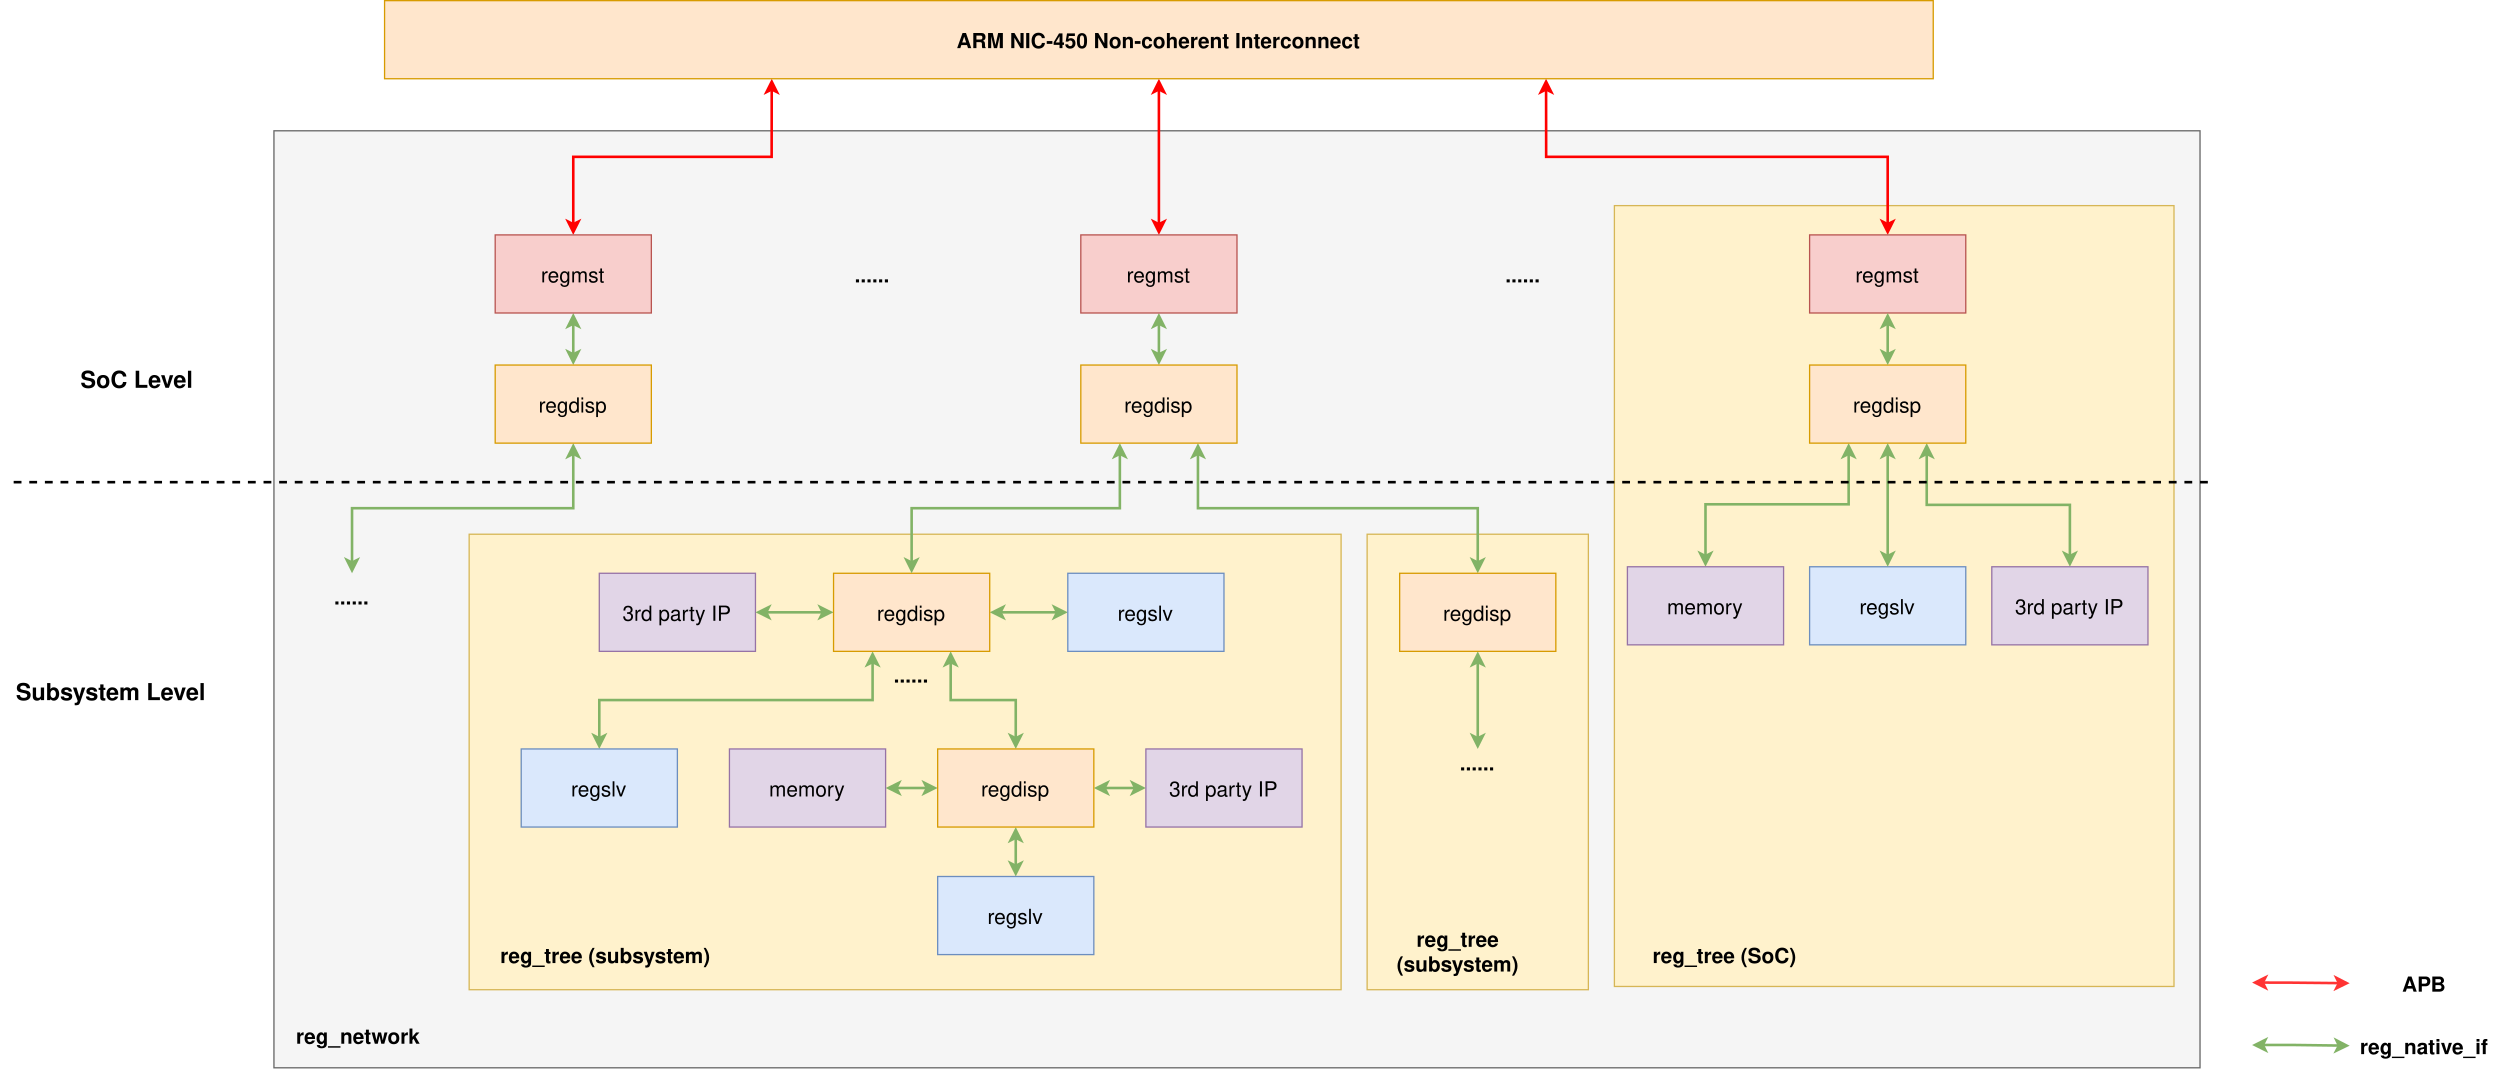
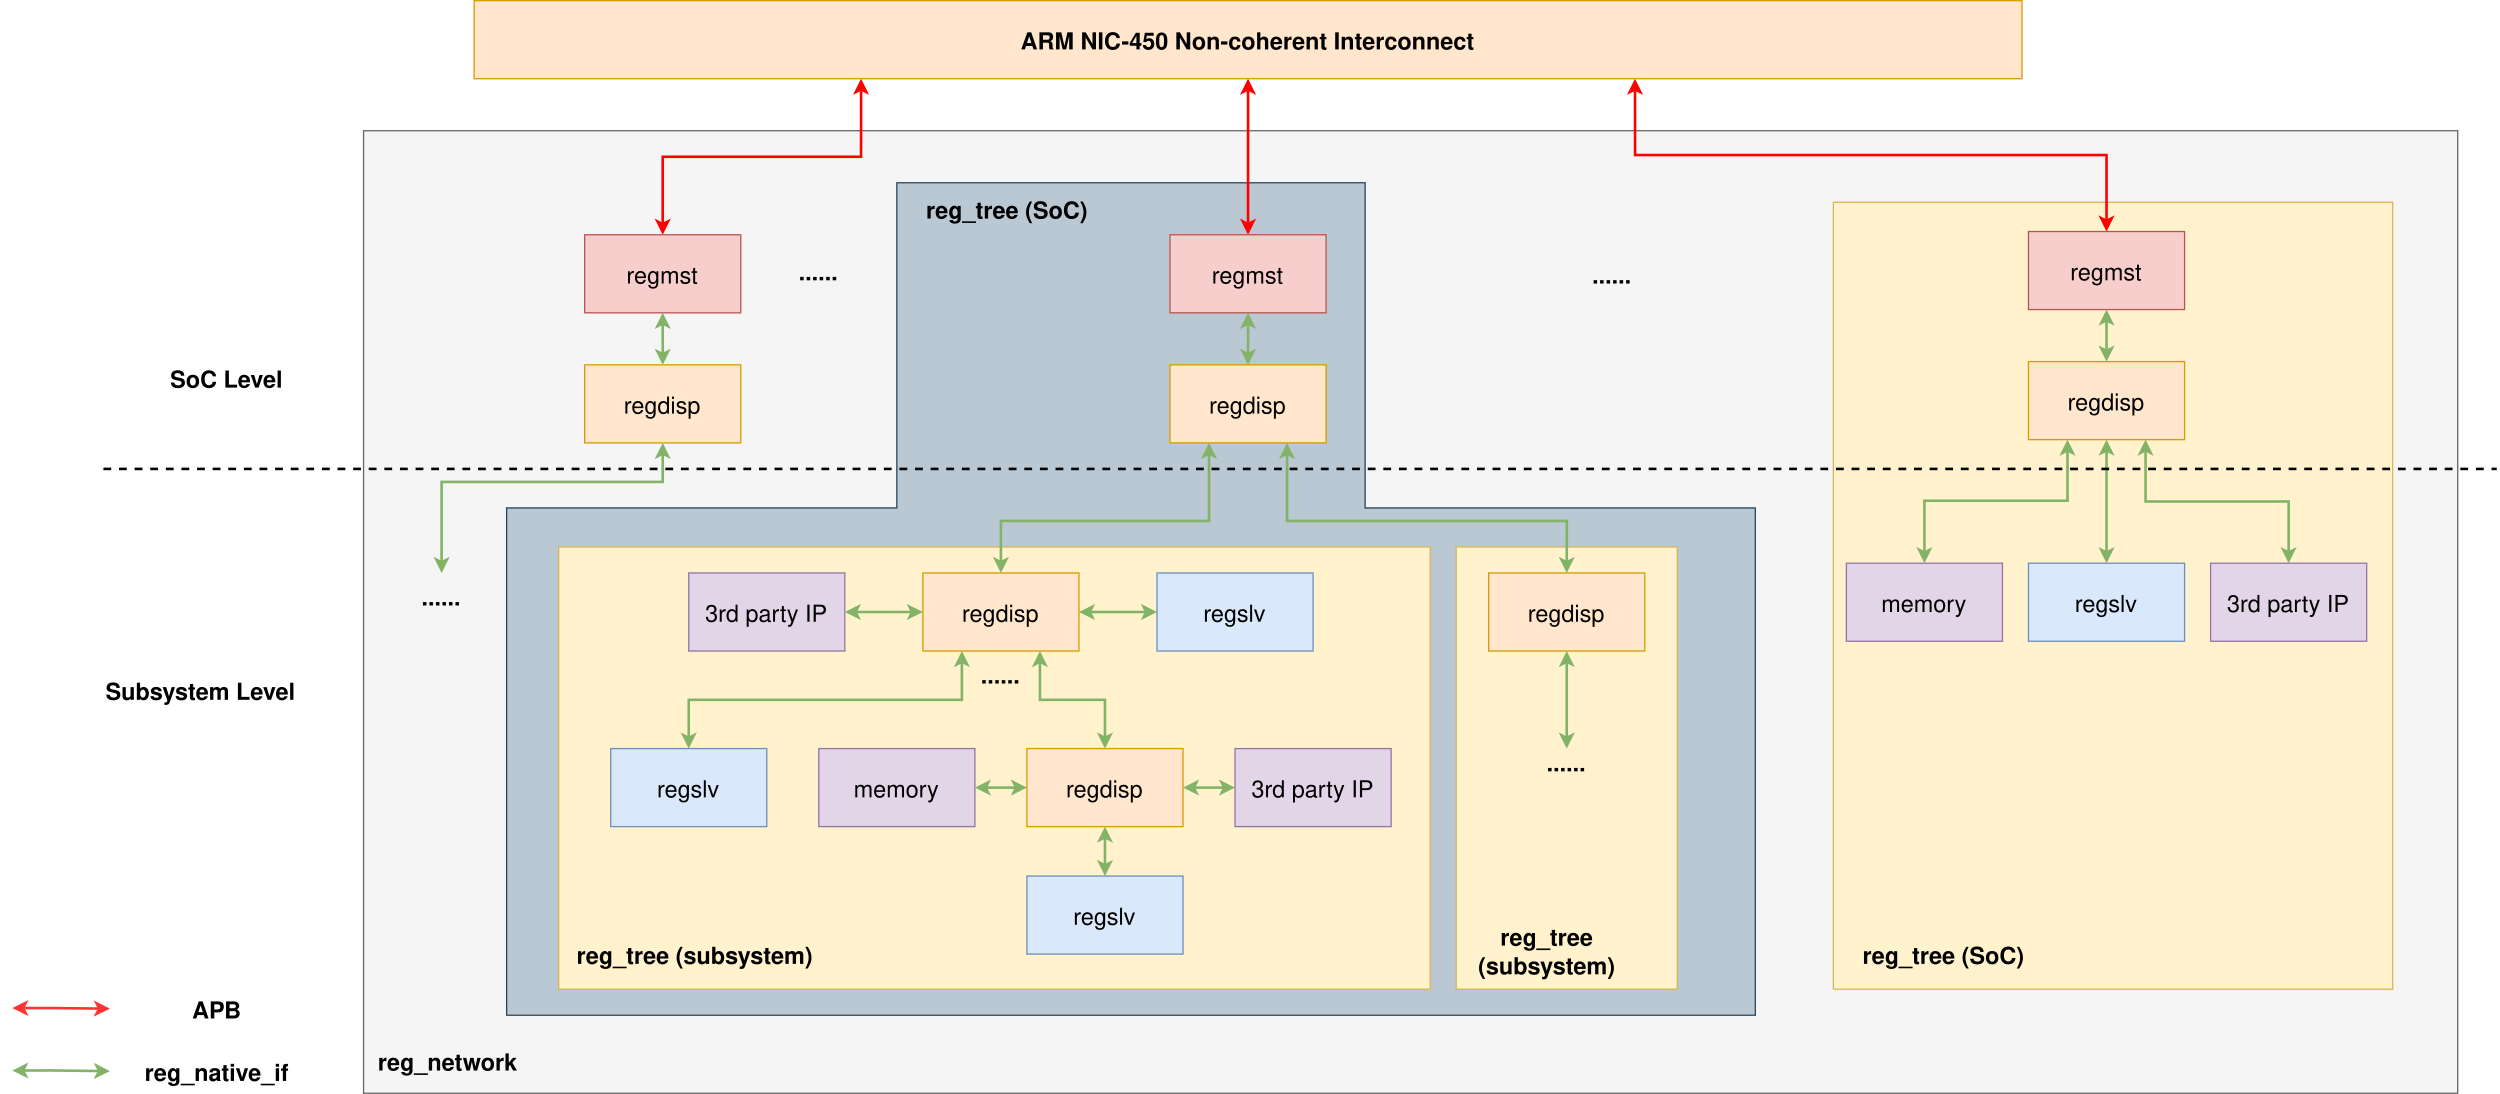
- <svg xmlns="http://www.w3.org/2000/svg" host="65bd71144e" version="1.1" width="1921px" height="821px" viewBox="-0.5 -0.5 1921 821" content="&lt;mxfile&gt;&lt;diagram id=&quot;1t-_wO7JJA0Vt9ppAdN1&quot; name=&quot;第 1 页&quot;&gt;7V1bj5s4FP41I+0+dIQxNvA4nXa6lbZVtfOw7VNFgpOgEjwC5pL99QuJHcDHSUhiYMg0rdRwMI75zv340it8u3z5lAYPiy88ZPGVbYUvV/jDlW0jTN3in5KyEpTi74YyT6NQ0CrCffQfE0RLUB+jkGWNhjnncR49NIlTniRsmjdoQZry52azGY+bv/oQzBkg3E+DGFL/jcJ8saHaGNPqxl8smi/kT1PibO4sA9lavEq2CEL+XCPhj1f4NuU833xbvtyyuIRPArN57m7H3e3IUpbkbR6QA3sK4kfxdmJg+Uq+bsofk5CVD1hX+P2MJ7lgCaLldRTHtzzm6boxnpHyj2hXo28+BT3LU/6L1e7Q9ae4A8cuXueJpTl7qZHEu3xifMnydFU0EXcdR+AqRMuW188Vn5DjCeKixiNXciQQwjHfdl7BV3wRCO6AH1HTcM5m9nSqgy2kE0oMwYYcV8HNd68JQM7BGuCoZQA43xonbrbXxI0Qjby5GtQwMYCag0aJGvEPg0Y7Aw1ZGIDEwsK+i0ue5gs+50kQf6yo75swLvJlLL6ylyj/Xn6/tom4/FGiK75/eKm1+7CSF0kx6M1TRF7+qN+rHltfrTTs89ZsCtL8pvRoBWUaB1kWTSX5LiohWA9kw03pqmwdf+/urOKzj78Zf0ynAi8hZsXPzJlsZQliieVeKUhZHOTRU9OXnsdRxyhHL485znCsId0om/umlY0MxU8bOJybf74UhK+fb985pXW2vvLk3ZQv2PqVbOtzkrNUxuEHfJPqixjd4Ytcf2JtOSS6QxrvZsJXSaxlrqILKJGvjYvOh9vDhx38YXWqtKZ7pYHS32RySyVSZCEkzAsdnSx49gTvTx7qquRAVfIGc1sw80rZfJkdqybelOnVZOKRUiWbaqILAk0EwhZtxnTY1uiJ3ZGa+ABJnIabV8rLQX7+1iYs3oOQgjlDhUC6Osx96uLAEKZUDZO9HiHFLVKLYx35SaGyyoqjvLDOUEALdXKAsMNItTJFSBauarZIMrN/W4ShYzfI7p6DtY7ExDy78VDsdjtkN6rxuoo4OlDuNrw5M17Qcc1Fg3HNSDS4Q0mP4NpWR1FDQyuF7UJHB+K2PxSzEXTARXgYRtnDkfHhcWlUR/Gh5w4Yy9iwuFxAmcVPxyEZBsybaZGkU49NZv0gSXETSRfBOn1nSMqZO5MW6LVZAemV61aA0sFsfosJpTriCU/YSdjoylatGHMyqO5gVSwXJoxtQD0lwqni2eN85Ri0wjOerohHv/FoXTyUBhEhxeY5pNnHZlTiMUUOtuNo5ytgjDVit+uTAZ0F9g5r2bwA8eGsd9+u8ggmslNrLybIV+oqni4WoRpQsAlQjjQ97TxoixkHsfrikNCdWZ+FfJNS0LWRcJQ6fTsLAbp5p4RXyLlWetpYRdBTgVmwqjV7KBtkmvGqHYOR7GhQfNn8xqmmzYFh8M2390D6CvXKgQhpwgpBCuJonpSywsqZnoJQamg0DeIbcWMZhaFGaEGJtTGXs1OMjlgKpDF1UipMa7UD6ymF1/iZp4wV1D+yx0m2ynK2/HMkaB+flViKTSUeRF83S2YCfdKiVv0aHI1va0DpytEQKJJ9OJptVNm7o5FS8NvRDO1oiDaG/pmsUf8ZzUZiBMnRVrBPl0OIHmSWP/P010ggPgFh1aTqlmN0ZFIprMWMt46opoYewhDJrlJDreyOdekDtZtI9rv0wT/bqw+1mPW1lbiQKG43pn+6yV5b+/CtjCnaSmx3b3SBiLP3gbN9PJIB/wgXdo5C8FzTgtd64hHO8Yy4Agqss9OndbZblEBPX1bze1UNgYqDBlMcCutr4w0Pgd4Qt8955g6KF6fozYDyf6rKnuxxJN86n82j6p45VWJ2FD5a9OQrPZmbF3RhjXHEym2p4WSfy3FcmP0t2ZKLTka2SNtVary9zrB60ONcwsJ3ON/fK6hQPA36njeYV8sdNo0orZti/dF5taXuscDKcQnKAz7e2/7stNrrYIHdm86tdcLnGV/Nd5rwIdULHxA+hCnpVvpg2D3m1F/dk9Zr6u91sNCn342cr0yRqUaRjVdnW3NXOxU0Wk3BlmJY+swHPFgku15/AJR9TmJ2u60cYedwiEs0gJs4pchvceYTS0Kp/ALNMMgWa4gQAAwagZ0QHVTVA+8vaWcWIWx1egQpuLauQYCIUO3JXA3Ch5nJPS+esv5mT+URawNqS+2YDFV7DGiLrewecpDGPOnOpnJMaAs09fdyPd9bwF6Rb9r2hCsj2MN06CIKHK4SmfZaXPehvx1v/a06zG8IKJGlLQuLhb+F4cCoROoNLAAGJ+F52pMXO+ODCyMYE6sRXvkpU30cXCDPdWse9jbYhsjteC5i8RhVKt29rh3bltl/a415rdGUKxAyfuCHPikBPlGVFnM5yfZFL6MSoupjryVDhKBpu/hKiK/sHKKauEG7R4aYABzuVLh4wNWjnnW1vu4Ah6WniwdcPfsEY1tztnZ3kMOq0cVDjvDAmGvX0G73g97z28tNBNXgQ7sVVFfaPWGLTnFZ/VcJm+il+i8n8Mf/AQ==&lt;/diagram&gt;&lt;/mxfile&gt;">
+ <svg xmlns="http://www.w3.org/2000/svg" host="65bd71144e" version="1.1" width="1922px" height="841px" viewBox="-0.5 -0.5 1922 841" content="&lt;mxfile&gt;&lt;diagram id=&quot;1t-_wO7JJA0Vt9ppAdN1&quot; name=&quot;第 1 页&quot;&gt;7V1bb6M4FP41lXYfWmGMDTy2nensSDur0fZhd55GBJwEDcER0Ev2169JbBJsJ5DEQEmbShUcDIHv3I8PzhW8X7x+yYLl/BuNSHJlW9HrFfx0ZdsOwOx/SVhtCMCyOGWWxRGnbQmP8X9EDOTUpzgieW1gQWlSxMs6MaRpSsKiRguyjL7Uh01pUv/WZTAjCuExDBKV+k8cFfMN1YYQbw/8QeLZXHw1Rs7myCIQo/mj5PMgoi87JPj5Ct5nlBabrcXrPUlK9AQwm/Me9hyt7iwjadHmBHFjz0HyxJ+O31ixEo+b0ac0IuUJ1hW8m9K04CwBXrkfJ8k9TWi2HgynqPzj43bomw+j50VGf5GdI3j9YUfUe+eP80yygrzukPizfCF0QYpsxYYI2XI4rly0bLH/suUTwEKO5js8csXIgAvHrLr4Fj62wRHcAz/wm+FkLF+WmwVh/+9e5nFBHpdBWJJemL4w2rxYJCW8bHOtNBCXwK/VBfrlZkaLoIhpygjXwLNULkyC0Iu0aNvQcVCk4aMB9BGS0PdU9H2sAR+bAR+bluXp1A5DHYoRnmBkSGYBciXYfKTA5kAdbBY6HzbfGidqlXBx1BDWqLqrQQ2aEDYHjBI15DeDhjsDDVhQAYlEzLXyXZoVczqjaZB83lLv6jBy21hukte4+LfcvrER3/3BzWa5/el1Z9ynldhJ2U1vzkJi98fuse1p673VHvblRZAVt2UwwShhEuR5HAryQ5wI+73hpogSbB1/Hx4s9jnE35w+ZSHHi4sZ+5oZEaMsTiyxPCgFGUmY33iuhzHncdQxytHLY44zHGtQN8rmvmtlQ0Px01Yczu3f3xjhr6/3104ZeFl/0fQ6pHOyfiTb+poWJBMpUINvkn0RwXt8ketPrIpD/HKgo2hSYC3SRF0sD3xtXHQ+3B5sdvDN6rTVmu6VRpX+OpNbKpEkCxEiXuToZMGzJ3Cdt7Xm/a5qOapqeYO5MTUJzshskR+rNl5I9Goz8VCponW10Rk6E4GxhesxHrQ1emN3pDZq/guzaPNIRXmTX7+3CZMPICRhTgATUFeHuY9dGBgKm7EcNmsS284ghS1SjWMd+0mh81leWWc4VIt1csCwx2i1MkVA1BB3bJFgZv+2CKqO3iC733rw1k5MzLMbDsVut0N2gx1ebyOQDpS7DW/28/dkrrlgMK4ZiQ73KOkRXKt0FNQ0dKuwXSdYPXLbH4rZQHXALDyM4nx5ZHx4XFrVUXzouQPGMrZabGZQ5snzcUhGAfGmWiRx6JHJtB8kMawj6QK1bt8Zktg1b4F6tAIn5YzCS+9aBYwH8wEtppt2OZDSlJyEla6s1S6VNwWyO1jVy20xoaoB+ZQIaBvvHudLx6g1nvH0hp/6ncbr4qMwoABINtKRpiw3d8VPk+Siuo92vkWNyUbspn00oHOBXrPWzRiIy7OevWrQCSbiotZBTGyrjolvaUIXXX8BNIHJkZaoncNtMWHB+2aaZO7M8q7KNiEEXdsIRyrztzMQymWupWgMODfSlTZGUbkSwyxY7QxblgNyzf3KF1buZM8AtrH5jlMtm6NGzbff7xTpY9pVKCKkiTo4KUjiWdlBFJJyoogRSgWNwyC55QcWcRRphFapyNamgvaKUXvT52q0WkiFaa121PILcxo/i4wQRv0tf5rkq7wgi99HgvbxSYxkUz3kqejrJtlMoI9alLbfgp9xNJh05WeQKpF9+Jl6jNmnnxFC8OFnhvYzSBtB/0zXqP+MpyOxgehoI9inx0FIDzIpXmj2ayQQH9+YjWSTqoO8I5OK1UrNeKuOcmLoAagi2VViqJXdsTZKuHYdSQjcmx6TbN8/268P1Qz71ktegBfHa9NH3aSzrb16JXWS/iJ7r58Xp2Cn4ZSzPT8QEe8Im0VHKYyuaWFsPZmpzhuNuEqq2HCnXxtutyiUnt6s89Grg1TVAYOpDlbLcOMNIxXNQa7dp+bgDsocp2jOgBpwqtKe7HUE3zqf9XPld/OQ27JI0uJannItc3OIrlqQHLGKW3Ko2Werj6vmiguyoPwiI2sAd6UG8F5nYz3V71xCU73aG9ArqKp4GvQ/Hzl49TZPLXbrptR/dA5uye9zONIqGdIJPjw4/uz02+ugme8jB28QRs945+BpwghkL90gjABi1K00qqH5mEsE8vtwTp/vw3kddA31+1LpG1dsrFFs45Xe1tzWTjSNVnOgJRmaPvMHTy2t3aw/CpR9TpF2+8o7gE5zSIw0gNsGAPdbLAVG0kgYA45mFOTzNURAAUxjFNpC1qi6DXgI2pmFDFueeLEknNtWMWxLrmLIVzJXw/DVzOaRsrOsP8lzuRDfgNqzt8HAiPbY0ptNDtCYK906WibWNvJV0/8omgffA/ZShoSRBnvdwlJGsFfTp4sokHhS5Npzid5XPfB4K3gAyRa4XzCBpS0t805jZjwgKLF6Bx3Hysp9nq4XzOmMD64a1ZjodPiYrK3WoasvTjfYC5rV/VxEuxqWquW9LutTleo/tMa81mhKGAAYX5BEn5g4+1ZRbchLjq1yYnnVAXC4yImsg+MNNLxdVKlGNg691jgBUO3sxZdqfElAsSaI0b4iZGDJ5so6vCfAnRbrlnQHuFobu3jAXXkdQdgn4GoR6+IBB9CVEdelqN1hrm0Nrt6FfaT3l5uTytUB7WuwukqzifeTgK1NVN4F8nKNS/ebEVrgTygcst3tL6tsgsbtD9TAz/8D&lt;/diagram&gt;&lt;/mxfile&gt;">
  <defs />
  <g>
-     <rect x="210" y="100" width="1480" height="720" fill="#f5f5f5" stroke="#666666" pointer-events="all" />
-     <rect x="1240" y="157.5" width="430" height="600" fill="#fff2cc" stroke="#d6b656" pointer-events="all" />
-     <rect x="1050" y="410" width="170" height="350" fill="#fff2cc" stroke="#d6b656" pointer-events="all" />
-     <rect x="360" y="410" width="670" height="350" fill="#fff2cc" stroke="#d6b656" pointer-events="all" />
-     <path d="M 592.49 68.24 L 592.43 120 L 440 120 L 440 171.76" fill="none" stroke="#ff0000" stroke-width="2" stroke-miterlimit="10" pointer-events="stroke" />
-     <path d="M 592.5 62.24 L 596.49 70.24 L 592.49 68.24 L 588.49 70.23 Z" fill="#ff0000" stroke="#ff0000" stroke-width="2" stroke-miterlimit="10" pointer-events="all" />
-     <path d="M 440 177.76 L 436 169.76 L 440 171.76 L 444 169.76 Z" fill="#ff0000" stroke="#ff0000" stroke-width="2" stroke-miterlimit="10" pointer-events="all" />
-     <path d="M 890 68.24 L 890 171.76" fill="none" stroke="#ff0000" stroke-width="2" stroke-miterlimit="10" pointer-events="stroke" />
-     <path d="M 890 62.24 L 894 70.24 L 890 68.24 L 886 70.24 Z" fill="#ff0000" stroke="#ff0000" stroke-width="2" stroke-miterlimit="10" pointer-events="all" />
-     <path d="M 890 177.76 L 886 169.76 L 890 171.76 L 894 169.76 Z" fill="#ff0000" stroke="#ff0000" stroke-width="2" stroke-miterlimit="10" pointer-events="all" />
-     <path d="M 1187.51 68.24 L 1187.57 120 L 1450 120 L 1450 171.76" fill="none" stroke="#ff0000" stroke-width="2" stroke-miterlimit="10" pointer-events="stroke" />
-     <path d="M 1187.5 62.24 L 1191.51 70.23 L 1187.51 68.24 L 1183.51 70.24 Z" fill="#ff0000" stroke="#ff0000" stroke-width="2" stroke-miterlimit="10" pointer-events="all" />
-     <path d="M 1450 177.76 L 1446 169.76 L 1450 171.76 L 1454 169.76 Z" fill="#ff0000" stroke="#ff0000" stroke-width="2" stroke-miterlimit="10" pointer-events="all" />
-     <rect x="295" y="0" width="1190" height="60" fill="#ffe6cc" stroke="#d79b00" pointer-events="all" />
-     <g fill="rgb(0, 0, 0)" font-family="Helvetica" font-weight="bold" text-anchor="middle" font-size="16px">
-       <text x="889.5" y="36.5">
+     <rect x="279" y="100" width="1610" height="740" fill="#f5f5f5" stroke="#666666" pointer-events="all" />
+     <path d="M 389 140 L 1349 140 L 1349 530 L 1049 530 L 1049 780 L 689 780 L 689 530 L 389 530 Z" fill="#bac8d3" stroke="#23445d" stroke-miterlimit="10" transform="rotate(-180,869,460)" pointer-events="all" />
+     <rect x="1409" y="155" width="430" height="605" fill="#fff2cc" stroke="#d6b656" pointer-events="all" />
+     <rect x="1119" y="420" width="170" height="340" fill="#fff2cc" stroke="#d6b656" pointer-events="all" />
+     <rect x="429" y="420" width="670" height="340" fill="#fff2cc" stroke="#d6b656" pointer-events="all" />
+     <path d="M 661.5 68.24 L 661.47 120 L 509 120 L 509 171.76" fill="none" stroke="#ff0000" stroke-width="2" stroke-miterlimit="10" pointer-events="stroke" />
+     <path d="M 661.5 62.24 L 665.49 70.24 L 661.5 68.24 L 657.49 70.23 Z" fill="#ff0000" stroke="#ff0000" stroke-width="2" stroke-miterlimit="10" pointer-events="all" />
+     <path d="M 509 177.76 L 505 169.76 L 509 171.76 L 513 169.76 Z" fill="#ff0000" stroke="#ff0000" stroke-width="2" stroke-miterlimit="10" pointer-events="all" />
+     <path d="M 959 68.24 L 959 171.76" fill="none" stroke="#ff0000" stroke-width="2" stroke-miterlimit="10" pointer-events="stroke" />
+     <path d="M 959 62.24 L 963 70.24 L 959 68.24 L 955 70.24 Z" fill="#ff0000" stroke="#ff0000" stroke-width="2" stroke-miterlimit="10" pointer-events="all" />
+     <path d="M 959 177.76 L 955 169.76 L 959 171.76 L 963 169.76 Z" fill="#ff0000" stroke="#ff0000" stroke-width="2" stroke-miterlimit="10" pointer-events="all" />
+     <path d="M 1256.5 68.24 L 1256.53 118.71 L 1619 118.71 L 1619 169.26" fill="none" stroke="#ff0000" stroke-width="2" stroke-miterlimit="10" pointer-events="stroke" />
+     <path d="M 1256.5 62.24 L 1260.51 70.23 L 1256.5 68.24 L 1252.51 70.24 Z" fill="#ff0000" stroke="#ff0000" stroke-width="2" stroke-miterlimit="10" pointer-events="all" />
+     <path d="M 1619 175.26 L 1615 167.26 L 1619 169.26 L 1623 167.26 Z" fill="#ff0000" stroke="#ff0000" stroke-width="2" stroke-miterlimit="10" pointer-events="all" />
+     <rect x="364" y="0" width="1190" height="60" fill="#ffe6cc" stroke="#d79b00" pointer-events="all" />
+     <g fill="rgb(0, 0, 0)" font-family="Helvetica" font-weight="bold" text-anchor="middle" font-size="18px">
+       <text x="958.5" y="37.5">
                ARM NIC-450 Non-coherent Interconnect
            </text>
    </g>
-     <path d="M 890 248.24 L 890 271.76" fill="none" stroke="#82b366" stroke-width="2" stroke-miterlimit="10" pointer-events="stroke" />
-     <path d="M 890 242.24 L 894 250.24 L 890 248.24 L 886 250.24 Z" fill="#82b366" stroke="#82b366" stroke-width="2" stroke-miterlimit="10" pointer-events="all" />
-     <path d="M 890 277.76 L 886 269.76 L 890 271.76 L 894 269.76 Z" fill="#82b366" stroke="#82b366" stroke-width="2" stroke-miterlimit="10" pointer-events="all" />
-     <rect x="830" y="180" width="120" height="60" fill="#f8cecc" stroke="#b85450" pointer-events="all" />
-     <g fill="rgb(0, 0, 0)" font-family="Helvetica" text-anchor="middle" font-size="16px">
-       <text x="889.5" y="216.5">
+     <path d="M 959 248.24 L 959 271.76" fill="none" stroke="#82b366" stroke-width="2" stroke-miterlimit="10" pointer-events="stroke" />
+     <path d="M 959 242.24 L 963 250.24 L 959 248.24 L 955 250.24 Z" fill="#82b366" stroke="#82b366" stroke-width="2" stroke-miterlimit="10" pointer-events="all" />
+     <path d="M 959 277.76 L 955 269.76 L 959 271.76 L 963 269.76 Z" fill="#82b366" stroke="#82b366" stroke-width="2" stroke-miterlimit="10" pointer-events="all" />
+     <rect x="899" y="180" width="120" height="60" fill="#f8cecc" stroke="#b85450" pointer-events="all" />
+     <g fill="rgb(0, 0, 0)" font-family="Helvetica" text-anchor="middle" font-size="18px">
+       <text x="958.5" y="217.5">
                regmst
            </text>
    </g>
-     <rect x="460" y="440" width="120" height="60" fill="#e1d5e7" stroke="#9673a6" pointer-events="all" />
-     <g fill="rgb(0, 0, 0)" font-family="Helvetica" text-anchor="middle" font-size="16px">
-       <text x="519.5" y="476.5">
+     <rect x="529" y="440" width="120" height="60" fill="#e1d5e7" stroke="#9673a6" pointer-events="all" />
+     <g fill="rgb(0, 0, 0)" font-family="Helvetica" text-anchor="middle" font-size="18px">
+       <text x="588.5" y="477.5">
                3rd party IP
            </text>
    </g>
-     <path d="M 670 508.24 L 670 537.43 L 460 537.43 L 460 566.76" fill="none" stroke="#82b366" stroke-width="2" stroke-miterlimit="10" pointer-events="stroke" />
-     <path d="M 670 502.24 L 674 510.24 L 670 508.24 L 666 510.24 Z" fill="#82b366" stroke="#82b366" stroke-width="2" stroke-miterlimit="10" pointer-events="all" />
-     <path d="M 460 572.76 L 456 564.76 L 460 566.76 L 464 564.76 Z" fill="#82b366" stroke="#82b366" stroke-width="2" stroke-miterlimit="10" pointer-events="all" />
-     <path d="M 730 508.24 L 730 537.43 L 780 537.43 L 780 566.76" fill="none" stroke="#82b366" stroke-width="2" stroke-miterlimit="10" pointer-events="stroke" />
-     <path d="M 730 502.24 L 734 510.24 L 730 508.24 L 726 510.24 Z" fill="#82b366" stroke="#82b366" stroke-width="2" stroke-miterlimit="10" pointer-events="all" />
-     <path d="M 780 572.76 L 776 564.76 L 780 566.76 L 784 564.76 Z" fill="#82b366" stroke="#82b366" stroke-width="2" stroke-miterlimit="10" pointer-events="all" />
-     <path d="M 768.24 470 L 811.76 470" fill="none" stroke="#82b366" stroke-width="2" stroke-miterlimit="10" pointer-events="stroke" />
-     <path d="M 762.24 470 L 770.24 466 L 768.24 470 L 770.24 474 Z" fill="#82b366" stroke="#82b366" stroke-width="2" stroke-miterlimit="10" pointer-events="all" />
-     <path d="M 817.76 470 L 809.76 474 L 811.76 470 L 809.76 466 Z" fill="#82b366" stroke="#82b366" stroke-width="2" stroke-miterlimit="10" pointer-events="all" />
-     <path d="M 631.76 470 L 588.24 470" fill="none" stroke="#82b366" stroke-width="2" stroke-miterlimit="10" pointer-events="stroke" />
-     <path d="M 637.76 470 L 629.76 474 L 631.76 470 L 629.76 466 Z" fill="#82b366" stroke="#82b366" stroke-width="2" stroke-miterlimit="10" pointer-events="all" />
-     <path d="M 582.24 470 L 590.24 466 L 588.24 470 L 590.24 474 Z" fill="#82b366" stroke="#82b366" stroke-width="2" stroke-miterlimit="10" pointer-events="all" />
-     <rect x="640" y="440" width="120" height="60" fill="#ffe6cc" stroke="#d79b00" pointer-events="all" />
-     <g fill="rgb(0, 0, 0)" font-family="Helvetica" text-anchor="middle" font-size="16px">
-       <text x="699.5" y="476.5">
-                 regdisp
-             </text>
-     </g>
-     <rect x="400" y="575" width="120" height="60" fill="#dae8fc" stroke="#6c8ebf" pointer-events="all" />
-     <g fill="rgb(0, 0, 0)" font-family="Helvetica" text-anchor="middle" font-size="16px">
-       <text x="459.5" y="611.5">
-                 regslv
-             </text>
-     </g>
-     <path d="M 780 643.24 L 780 664.76" fill="none" stroke="#82b366" stroke-width="2" stroke-miterlimit="10" pointer-events="stroke" />
-     <path d="M 780 637.24 L 784 645.24 L 780 643.24 L 776 645.24 Z" fill="#82b366" stroke="#82b366" stroke-width="2" stroke-miterlimit="10" pointer-events="all" />
-     <path d="M 780 670.76 L 776 662.76 L 780 664.76 L 784 662.76 Z" fill="#82b366" stroke="#82b366" stroke-width="2" stroke-miterlimit="10" pointer-events="all" />
-     <path d="M 711.76 605 L 688.24 605" fill="none" stroke="#82b366" stroke-width="2" stroke-miterlimit="10" pointer-events="stroke" />
-     <path d="M 717.76 605 L 709.76 609 L 711.76 605 L 709.76 601 Z" fill="#82b366" stroke="#82b366" stroke-width="2" stroke-miterlimit="10" pointer-events="all" />
-     <path d="M 682.24 605 L 690.24 601 L 688.24 605 L 690.24 609 Z" fill="#82b366" stroke="#82b366" stroke-width="2" stroke-miterlimit="10" pointer-events="all" />
-     <path d="M 848.24 605 L 871.76 605" fill="none" stroke="#82b366" stroke-width="2" stroke-miterlimit="10" pointer-events="stroke" />
-     <path d="M 842.24 605 L 850.24 601 L 848.24 605 L 850.24 609 Z" fill="#82b366" stroke="#82b366" stroke-width="2" stroke-miterlimit="10" pointer-events="all" />
-     <path d="M 877.76 605 L 869.76 609 L 871.76 605 L 869.76 601 Z" fill="#82b366" stroke="#82b366" stroke-width="2" stroke-miterlimit="10" pointer-events="all" />
-     <rect x="720" y="575" width="120" height="60" fill="#ffe6cc" stroke="#d79b00" pointer-events="all" />
-     <g fill="rgb(0, 0, 0)" font-family="Helvetica" text-anchor="middle" font-size="16px">
-       <text x="779.5" y="611.5">
-                 regdisp
-             </text>
-     </g>
-     <path d="M 1738.24 754.52 L 1760 754.57 L 1796.76 754.92" fill="none" stroke="#ff3333" stroke-width="2" stroke-miterlimit="10" pointer-events="none" />
-     <path d="M 1732.24 754.51 L 1740.25 750.52 L 1738.24 754.52 L 1740.23 758.52 Z" fill="#ff3333" stroke="#ff3333" stroke-width="2" stroke-miterlimit="10" pointer-events="none" />
-     <path d="M 1802.76 754.98 L 1794.73 758.9 L 1796.76 754.92 L 1794.8 750.9 Z" fill="#ff3333" stroke="#ff3333" stroke-width="2" stroke-miterlimit="10" pointer-events="none" />
-     <g fill="rgb(0, 0, 0)" font-family="Helvetica" font-weight="bold" pointer-events="none" text-anchor="middle" font-size="16px">
-       <text x="1862" y="761.5">
+     <path d="M 739 508.24 L 739 537.53 L 529 537.53 L 529 566.76" fill="none" stroke="#82b366" stroke-width="2" stroke-miterlimit="10" pointer-events="stroke" />
+     <path d="M 739 502.24 L 743 510.24 L 739 508.24 L 735 510.24 Z" fill="#82b366" stroke="#82b366" stroke-width="2" stroke-miterlimit="10" pointer-events="all" />
+     <path d="M 529 572.76 L 525 564.76 L 529 566.76 L 533 564.76 Z" fill="#82b366" stroke="#82b366" stroke-width="2" stroke-miterlimit="10" pointer-events="all" />
+     <path d="M 799 508.24 L 799 537.53 L 849 537.53 L 849 566.76" fill="none" stroke="#82b366" stroke-width="2" stroke-miterlimit="10" pointer-events="stroke" />
+     <path d="M 799 502.24 L 803 510.24 L 799 508.24 L 795 510.24 Z" fill="#82b366" stroke="#82b366" stroke-width="2" stroke-miterlimit="10" pointer-events="all" />
+     <path d="M 849 572.76 L 845 564.76 L 849 566.76 L 853 564.76 Z" fill="#82b366" stroke="#82b366" stroke-width="2" stroke-miterlimit="10" pointer-events="all" />
+     <path d="M 837.24 470 L 880.76 470" fill="none" stroke="#82b366" stroke-width="2" stroke-miterlimit="10" pointer-events="stroke" />
+     <path d="M 831.24 470 L 839.24 466 L 837.24 470 L 839.24 474 Z" fill="#82b366" stroke="#82b366" stroke-width="2" stroke-miterlimit="10" pointer-events="all" />
+     <path d="M 886.76 470 L 878.76 474 L 880.76 470 L 878.76 466 Z" fill="#82b366" stroke="#82b366" stroke-width="2" stroke-miterlimit="10" pointer-events="all" />
+     <path d="M 700.76 470 L 657.24 470" fill="none" stroke="#82b366" stroke-width="2" stroke-miterlimit="10" pointer-events="stroke" />
+     <path d="M 706.76 470 L 698.76 474 L 700.76 470 L 698.76 466 Z" fill="#82b366" stroke="#82b366" stroke-width="2" stroke-miterlimit="10" pointer-events="all" />
+     <path d="M 651.24 470 L 659.24 466 L 657.24 470 L 659.24 474 Z" fill="#82b366" stroke="#82b366" stroke-width="2" stroke-miterlimit="10" pointer-events="all" />
+     <rect x="709" y="440" width="120" height="60" fill="#ffe6cc" stroke="#d79b00" pointer-events="all" />
+     <g fill="rgb(0, 0, 0)" font-family="Helvetica" text-anchor="middle" font-size="18px">
+       <text x="768.5" y="477.5">
+                 regdisp
+             </text>
+     </g>
+     <rect x="469" y="575" width="120" height="60" fill="#dae8fc" stroke="#6c8ebf" pointer-events="all" />
+     <g fill="rgb(0, 0, 0)" font-family="Helvetica" text-anchor="middle" font-size="18px">
+       <text x="528.5" y="612.5">
+                 regslv
+             </text>
+     </g>
+     <path d="M 849 643.24 L 849 664.76" fill="none" stroke="#82b366" stroke-width="2" stroke-miterlimit="10" pointer-events="stroke" />
+     <path d="M 849 637.24 L 853 645.24 L 849 643.24 L 845 645.24 Z" fill="#82b366" stroke="#82b366" stroke-width="2" stroke-miterlimit="10" pointer-events="all" />
+     <path d="M 849 670.76 L 845 662.76 L 849 664.76 L 853 662.76 Z" fill="#82b366" stroke="#82b366" stroke-width="2" stroke-miterlimit="10" pointer-events="all" />
+     <path d="M 780.76 605 L 757.24 605" fill="none" stroke="#82b366" stroke-width="2" stroke-miterlimit="10" pointer-events="stroke" />
+     <path d="M 786.76 605 L 778.76 609 L 780.76 605 L 778.76 601 Z" fill="#82b366" stroke="#82b366" stroke-width="2" stroke-miterlimit="10" pointer-events="all" />
+     <path d="M 751.24 605 L 759.24 601 L 757.24 605 L 759.24 609 Z" fill="#82b366" stroke="#82b366" stroke-width="2" stroke-miterlimit="10" pointer-events="all" />
+     <path d="M 917.24 605 L 940.76 605" fill="none" stroke="#82b366" stroke-width="2" stroke-miterlimit="10" pointer-events="stroke" />
+     <path d="M 911.24 605 L 919.24 601 L 917.24 605 L 919.24 609 Z" fill="#82b366" stroke="#82b366" stroke-width="2" stroke-miterlimit="10" pointer-events="all" />
+     <path d="M 946.76 605 L 938.76 609 L 940.76 605 L 938.76 601 Z" fill="#82b366" stroke="#82b366" stroke-width="2" stroke-miterlimit="10" pointer-events="all" />
+     <rect x="789" y="575" width="120" height="60" fill="#ffe6cc" stroke="#d79b00" pointer-events="all" />
+     <g fill="rgb(0, 0, 0)" font-family="Helvetica" text-anchor="middle" font-size="18px">
+       <text x="848.5" y="612.5">
+                 regdisp
+             </text>
+     </g>
+     <path d="M 17.24 774.49 L 39 774.47 L 75.76 774.9" fill="none" stroke="#ff3333" stroke-width="2" stroke-miterlimit="10" pointer-events="none" />
+     <path d="M 11.24 774.5 L 19.23 770.49 L 17.24 774.49 L 19.24 778.49 Z" fill="#ff3333" stroke="#ff3333" stroke-width="2" stroke-miterlimit="10" pointer-events="none" />
+     <path d="M 81.76 774.97 L 73.72 778.88 L 75.76 774.9 L 73.81 770.88 Z" fill="#ff3333" stroke="#ff3333" stroke-width="2" stroke-miterlimit="10" pointer-events="none" />
+     <g fill="rgb(0, 0, 0)" font-family="Helvetica" font-weight="bold" pointer-events="none" text-anchor="middle" font-size="18px">
+       <text x="166" y="782.5">
                APB
            </text>
    </g>
-     <g fill="rgb(0, 0, 0)" font-family="Helvetica" font-weight="bold" pointer-events="none" text-anchor="middle" font-size="16px">
-       <text x="464.5" y="739.5">
+     <g fill="rgb(0, 0, 0)" font-family="Helvetica" font-weight="bold" pointer-events="none" text-anchor="middle" font-size="18px">
+       <text x="533.5" y="740.5">
                reg_tree (subsystem)
            </text>
    </g>
-     <path d="M 1738.24 802.48 L 1760 802.43 L 1796.76 802.9" fill="none" stroke="#82b366" stroke-width="2" stroke-miterlimit="10" pointer-events="none" />
-     <path d="M 1732.24 802.49 L 1740.23 798.48 L 1738.24 802.48 L 1740.25 806.48 Z" fill="#82b366" stroke="#82b366" stroke-width="2" stroke-miterlimit="10" pointer-events="none" />
-     <path d="M 1802.76 802.97 L 1794.71 806.87 L 1796.76 802.9 L 1794.82 798.87 Z" fill="#82b366" stroke="#82b366" stroke-width="2" stroke-miterlimit="10" pointer-events="none" />
-     <g fill="rgb(0, 0, 0)" font-family="Helvetica" font-weight="bold" pointer-events="none" text-anchor="middle" font-size="16px">
-       <text x="1862" y="809.5">
+     <path d="M 17.24 822.49 L 39 822.47 L 75.76 822.9" fill="none" stroke="#82b366" stroke-width="2" stroke-miterlimit="10" pointer-events="none" />
+     <path d="M 11.24 822.5 L 19.23 818.49 L 17.24 822.49 L 19.24 826.49 Z" fill="#82b366" stroke="#82b366" stroke-width="2" stroke-miterlimit="10" pointer-events="none" />
+     <path d="M 81.76 822.97 L 73.72 826.88 L 75.76 822.9 L 73.81 818.88 Z" fill="#82b366" stroke="#82b366" stroke-width="2" stroke-miterlimit="10" pointer-events="none" />
+     <g fill="rgb(0, 0, 0)" font-family="Helvetica" font-weight="bold" pointer-events="none" text-anchor="middle" font-size="18px">
+       <text x="166" y="830.5">
                reg_native_if
            </text>
    </g>
-     <g fill="rgb(0, 0, 0)" font-family="Helvetica" font-weight="bold" pointer-events="none" text-anchor="middle" font-size="16px">
-       <text x="274.5" y="801.5">
+     <g fill="rgb(0, 0, 0)" font-family="Helvetica" font-weight="bold" pointer-events="none" text-anchor="middle" font-size="18px">
+       <text x="343.5" y="822.5">
                reg_network
            </text>
    </g>
-     <rect x="720" y="673" width="120" height="60" fill="#dae8fc" stroke="#6c8ebf" pointer-events="none" />
-     <g fill="rgb(0, 0, 0)" font-family="Helvetica" pointer-events="none" text-anchor="middle" font-size="16px">
-       <text x="779.5" y="709.5">
-                 regslv
-             </text>
-     </g>
-     <rect x="1390" y="180" width="120" height="60" fill="#f8cecc" stroke="#b85450" pointer-events="none" />
-     <g fill="rgb(0, 0, 0)" font-family="Helvetica" pointer-events="none" text-anchor="middle" font-size="16px">
-       <text x="1449.5" y="216.5">
+     <rect x="789" y="673" width="120" height="60" fill="#dae8fc" stroke="#6c8ebf" pointer-events="none" />
+     <g fill="rgb(0, 0, 0)" font-family="Helvetica" pointer-events="none" text-anchor="middle" font-size="18px">
+       <text x="848.5" y="710.5">
+                 regslv
+             </text>
+     </g>
+     <rect x="1559" y="177.5" width="120" height="60" fill="#f8cecc" stroke="#b85450" pointer-events="none" />
+     <g fill="rgb(0, 0, 0)" font-family="Helvetica" pointer-events="none" text-anchor="middle" font-size="18px">
+       <text x="1618.5" y="215">
                regmst
            </text>
    </g>
-     <path d="M 1420 348.24 L 1420 387 L 1310 387 L 1310 426.76" fill="none" stroke="#82b366" stroke-width="2" stroke-miterlimit="10" pointer-events="none" />
-     <path d="M 1420 342.24 L 1424 350.24 L 1420 348.24 L 1416 350.24 Z" fill="#82b366" stroke="#82b366" stroke-width="2" stroke-miterlimit="10" pointer-events="none" />
-     <path d="M 1310 432.76 L 1306 424.76 L 1310 426.76 L 1314 424.76 Z" fill="#82b366" stroke="#82b366" stroke-width="2" stroke-miterlimit="10" pointer-events="none" />
-     <path d="M 1480 348.24 L 1480 387.43 L 1590 387.43 L 1590 426.76" fill="none" stroke="#82b366" stroke-width="2" stroke-miterlimit="10" pointer-events="none" />
-     <path d="M 1480 342.24 L 1484 350.24 L 1480 348.24 L 1476 350.24 Z" fill="#82b366" stroke="#82b366" stroke-width="2" stroke-miterlimit="10" pointer-events="none" />
-     <path d="M 1590 432.76 L 1586 424.76 L 1590 426.76 L 1594 424.76 Z" fill="#82b366" stroke="#82b366" stroke-width="2" stroke-miterlimit="10" pointer-events="none" />
-     <rect x="1390" y="280" width="120" height="60" fill="#ffe6cc" stroke="#d79b00" pointer-events="none" />
-     <g fill="rgb(0, 0, 0)" font-family="Helvetica" pointer-events="none" text-anchor="middle" font-size="16px">
-       <text x="1449.5" y="316.5">
-                 regdisp
-             </text>
-     </g>
-     <path d="M 1450 248.24 L 1450 271.76" fill="none" stroke="#82b366" stroke-width="2" stroke-miterlimit="10" pointer-events="none" />
-     <path d="M 1450 242.24 L 1454 250.24 L 1450 248.24 L 1446 250.24 Z" fill="#82b366" stroke="#82b366" stroke-width="2" stroke-miterlimit="10" pointer-events="none" />
-     <path d="M 1450 277.76 L 1446 269.76 L 1450 271.76 L 1454 269.76 Z" fill="#82b366" stroke="#82b366" stroke-width="2" stroke-miterlimit="10" pointer-events="none" />
-     <rect x="1390" y="435" width="120" height="60" fill="#dae8fc" stroke="#6c8ebf" pointer-events="none" />
-     <g fill="rgb(0, 0, 0)" font-family="Helvetica" pointer-events="none" text-anchor="middle" font-size="16px">
-       <text x="1449.5" y="471.5">
-                 regslv
-             </text>
-     </g>
-     <path d="M 1450 348.24 L 1450 426.76" fill="none" stroke="#82b366" stroke-width="2" stroke-miterlimit="10" pointer-events="none" />
-     <path d="M 1450 342.24 L 1454 350.24 L 1450 348.24 L 1446 350.24 Z" fill="#82b366" stroke="#82b366" stroke-width="2" stroke-miterlimit="10" pointer-events="none" />
-     <path d="M 1450 432.76 L 1446 424.76 L 1450 426.76 L 1454 424.76 Z" fill="#82b366" stroke="#82b366" stroke-width="2" stroke-miterlimit="10" pointer-events="none" />
-     <rect x="820" y="440" width="120" height="60" fill="#dae8fc" stroke="#6c8ebf" pointer-events="none" />
-     <g fill="rgb(0, 0, 0)" font-family="Helvetica" pointer-events="none" text-anchor="middle" font-size="16px">
-       <text x="879.5" y="476.5">
-                 regslv
-             </text>
-     </g>
-     <rect x="560" y="575" width="120" height="60" fill="#e1d5e7" stroke="#9673a6" pointer-events="none" />
-     <g fill="rgb(0, 0, 0)" font-family="Helvetica" pointer-events="none" text-anchor="middle" font-size="16px">
-       <text x="619.5" y="611.5">
+     <path d="M 1589 345.74 L 1589 384.47 L 1479 384.47 L 1479 424.26" fill="none" stroke="#82b366" stroke-width="2" stroke-miterlimit="10" pointer-events="none" />
+     <path d="M 1589 339.74 L 1593 347.74 L 1589 345.74 L 1585 347.74 Z" fill="#82b366" stroke="#82b366" stroke-width="2" stroke-miterlimit="10" pointer-events="none" />
+     <path d="M 1479 430.26 L 1475 422.26 L 1479 424.26 L 1483 422.26 Z" fill="#82b366" stroke="#82b366" stroke-width="2" stroke-miterlimit="10" pointer-events="none" />
+     <path d="M 1649 345.74 L 1649 385.06 L 1759 385.06 L 1759 424.26" fill="none" stroke="#82b366" stroke-width="2" stroke-miterlimit="10" pointer-events="none" />
+     <path d="M 1649 339.74 L 1653 347.74 L 1649 345.74 L 1645 347.74 Z" fill="#82b366" stroke="#82b366" stroke-width="2" stroke-miterlimit="10" pointer-events="none" />
+     <path d="M 1759 430.26 L 1755 422.26 L 1759 424.26 L 1763 422.26 Z" fill="#82b366" stroke="#82b366" stroke-width="2" stroke-miterlimit="10" pointer-events="none" />
+     <rect x="1559" y="277.5" width="120" height="60" fill="#ffe6cc" stroke="#d79b00" pointer-events="none" />
+     <g fill="rgb(0, 0, 0)" font-family="Helvetica" pointer-events="none" text-anchor="middle" font-size="18px">
+       <text x="1618.5" y="315">
+                 regdisp
+             </text>
+     </g>
+     <path d="M 1619 245.74 L 1619 269.26" fill="none" stroke="#82b366" stroke-width="2" stroke-miterlimit="10" pointer-events="none" />
+     <path d="M 1619 239.74 L 1623 247.74 L 1619 245.74 L 1615 247.74 Z" fill="#82b366" stroke="#82b366" stroke-width="2" stroke-miterlimit="10" pointer-events="none" />
+     <path d="M 1619 275.26 L 1615 267.26 L 1619 269.26 L 1623 267.26 Z" fill="#82b366" stroke="#82b366" stroke-width="2" stroke-miterlimit="10" pointer-events="none" />
+     <rect x="1559" y="432.5" width="120" height="60" fill="#dae8fc" stroke="#6c8ebf" pointer-events="none" />
+     <g fill="rgb(0, 0, 0)" font-family="Helvetica" pointer-events="none" text-anchor="middle" font-size="18px">
+       <text x="1618.5" y="470">
+                 regslv
+             </text>
+     </g>
+     <path d="M 1619 345.74 L 1619 424.26" fill="none" stroke="#82b366" stroke-width="2" stroke-miterlimit="10" pointer-events="none" />
+     <path d="M 1619 339.74 L 1623 347.74 L 1619 345.74 L 1615 347.74 Z" fill="#82b366" stroke="#82b366" stroke-width="2" stroke-miterlimit="10" pointer-events="none" />
+     <path d="M 1619 430.26 L 1615 422.26 L 1619 424.26 L 1623 422.26 Z" fill="#82b366" stroke="#82b366" stroke-width="2" stroke-miterlimit="10" pointer-events="none" />
+     <rect x="889" y="440" width="120" height="60" fill="#dae8fc" stroke="#6c8ebf" pointer-events="none" />
+     <g fill="rgb(0, 0, 0)" font-family="Helvetica" pointer-events="none" text-anchor="middle" font-size="18px">
+       <text x="948.5" y="477.5">
+                 regslv
+             </text>
+     </g>
+     <rect x="629" y="575" width="120" height="60" fill="#e1d5e7" stroke="#9673a6" pointer-events="none" />
+     <g fill="rgb(0, 0, 0)" font-family="Helvetica" pointer-events="none" text-anchor="middle" font-size="18px">
+       <text x="688.5" y="612.5">
                memory
            </text>
    </g>
-     <rect x="880" y="575" width="120" height="60" fill="#e1d5e7" stroke="#9673a6" pointer-events="none" />
-     <g fill="rgb(0, 0, 0)" font-family="Helvetica" pointer-events="none" text-anchor="middle" font-size="16px">
-       <text x="939.5" y="611.5">
+     <rect x="949" y="575" width="120" height="60" fill="#e1d5e7" stroke="#9673a6" pointer-events="none" />
+     <g fill="rgb(0, 0, 0)" font-family="Helvetica" pointer-events="none" text-anchor="middle" font-size="18px">
+       <text x="1008.5" y="612.5">
                3rd party IP
            </text>
    </g>
-     <path d="M 860 348.24 L 860 390 L 700 390 L 700 431.76" fill="none" stroke="#82b366" stroke-width="2" stroke-miterlimit="10" pointer-events="none" />
-     <path d="M 860 342.24 L 864 350.24 L 860 348.24 L 856 350.24 Z" fill="#82b366" stroke="#82b366" stroke-width="2" stroke-miterlimit="10" pointer-events="none" />
-     <path d="M 700 437.76 L 696 429.76 L 700 431.76 L 704 429.76 Z" fill="#82b366" stroke="#82b366" stroke-width="2" stroke-miterlimit="10" pointer-events="none" />
-     <path d="M 920 348.24 L 920 390 L 1135 390 L 1135 431.76" fill="none" stroke="#82b366" stroke-width="2" stroke-miterlimit="10" pointer-events="none" />
-     <path d="M 920 342.24 L 924 350.24 L 920 348.24 L 916 350.24 Z" fill="#82b366" stroke="#82b366" stroke-width="2" stroke-miterlimit="10" pointer-events="none" />
-     <path d="M 1135 437.76 L 1131 429.76 L 1135 431.76 L 1139 429.76 Z" fill="#82b366" stroke="#82b366" stroke-width="2" stroke-miterlimit="10" pointer-events="none" />
-     <rect x="830" y="280" width="120" height="60" fill="#ffe6cc" stroke="#d79b00" pointer-events="none" />
-     <g fill="rgb(0, 0, 0)" font-family="Helvetica" pointer-events="none" text-anchor="middle" font-size="16px">
-       <text x="889.5" y="316.5">
-                 regdisp
-             </text>
-     </g>
-     <path d="M 1135 508.24 L 1135 566.76" fill="none" stroke="#82b366" stroke-width="2" stroke-miterlimit="10" pointer-events="none" />
-     <path d="M 1135 502.24 L 1139 510.24 L 1135 508.24 L 1131 510.24 Z" fill="#82b366" stroke="#82b366" stroke-width="2" stroke-miterlimit="10" pointer-events="none" />
-     <path d="M 1135 572.76 L 1131 564.76 L 1135 566.76 L 1139 564.76 Z" fill="#82b366" stroke="#82b366" stroke-width="2" stroke-miterlimit="10" pointer-events="none" />
-     <rect x="1075" y="440" width="120" height="60" fill="#ffe6cc" stroke="#d79b00" pointer-events="none" />
-     <g fill="rgb(0, 0, 0)" font-family="Helvetica" pointer-events="none" text-anchor="middle" font-size="16px">
-       <text x="1134.5" y="476.5">
-                 regdisp
-             </text>
-     </g>
-     <g fill="rgb(0, 0, 0)" font-family="Helvetica" font-weight="bold" pointer-events="none" text-anchor="middle" font-size="16px">
-       <text x="1134.5" y="591.5">
-                 ......
-             </text>
-     </g>
-     <path d="M 10 370 L 1700 370" fill="none" stroke="rgb(0, 0, 0)" stroke-width="2" stroke-miterlimit="10" stroke-dasharray="6 6" pointer-events="none" />
-     <g fill="rgb(0, 0, 0)" font-family="Helvetica" font-weight="bold" pointer-events="none" text-anchor="middle" font-size="18px">
-       <text x="104.5" y="297.5">
+     <path d="M 929 348.24 L 929 400 L 769 400 L 769 431.76" fill="none" stroke="#82b366" stroke-width="2" stroke-miterlimit="10" pointer-events="none" />
+     <path d="M 929 342.24 L 933 350.24 L 929 348.24 L 925 350.24 Z" fill="#82b366" stroke="#82b366" stroke-width="2" stroke-miterlimit="10" pointer-events="none" />
+     <path d="M 769 437.76 L 765 429.76 L 769 431.76 L 773 429.76 Z" fill="#82b366" stroke="#82b366" stroke-width="2" stroke-miterlimit="10" pointer-events="none" />
+     <path d="M 989 348.24 L 989 400 L 1204.06 400 L 1204.01 431.76" fill="none" stroke="#82b366" stroke-width="2" stroke-miterlimit="10" pointer-events="none" />
+     <path d="M 989 342.24 L 993 350.24 L 989 348.24 L 985 350.24 Z" fill="#82b366" stroke="#82b366" stroke-width="2" stroke-miterlimit="10" pointer-events="none" />
+     <path d="M 1204 437.76 L 1200.02 429.76 L 1204.01 431.76 L 1208.02 429.77 Z" fill="#82b366" stroke="#82b366" stroke-width="2" stroke-miterlimit="10" pointer-events="none" />
+     <rect x="899" y="280" width="120" height="60" fill="#ffe6cc" stroke="#d79b00" pointer-events="none" />
+     <g fill="rgb(0, 0, 0)" font-family="Helvetica" pointer-events="none" text-anchor="middle" font-size="18px">
+       <text x="958.5" y="317.5">
+                 regdisp
+             </text>
+     </g>
+     <path d="M 1204 508.24 L 1204 566.76" fill="none" stroke="#82b366" stroke-width="2" stroke-miterlimit="10" pointer-events="none" />
+     <path d="M 1204 502.24 L 1208 510.24 L 1204 508.24 L 1200 510.24 Z" fill="#82b366" stroke="#82b366" stroke-width="2" stroke-miterlimit="10" pointer-events="none" />
+     <path d="M 1204 572.76 L 1200 564.76 L 1204 566.76 L 1208 564.76 Z" fill="#82b366" stroke="#82b366" stroke-width="2" stroke-miterlimit="10" pointer-events="none" />
+     <rect x="1144" y="440" width="120" height="60" fill="#ffe6cc" stroke="#d79b00" pointer-events="none" />
+     <g fill="rgb(0, 0, 0)" font-family="Helvetica" pointer-events="none" text-anchor="middle" font-size="18px">
+       <text x="1203.5" y="477.5">
+                 regdisp
+             </text>
+     </g>
+     <g fill="rgb(0, 0, 0)" font-family="Helvetica" font-weight="bold" pointer-events="none" text-anchor="middle" font-size="18px">
+       <text x="1203.5" y="592.5">
+                 ......
+             </text>
+     </g>
+     <path d="M 79 360 L 1919 360" fill="none" stroke="rgb(0, 0, 0)" stroke-width="2" stroke-miterlimit="10" stroke-dasharray="6 6" pointer-events="none" />
+     <g fill="rgb(0, 0, 0)" font-family="Helvetica" font-weight="bold" pointer-events="none" text-anchor="middle" font-size="18px">
+       <text x="173.5" y="297.5">
                SoC Level
            </text>
    </g>
    <g fill="rgb(0, 0, 0)" font-family="Helvetica" font-weight="bold" pointer-events="none" text-anchor="middle" font-size="18px">
-       <text x="84.5" y="537.5">
+       <text x="153.5" y="537.5">
                Subsystem Level
            </text>
    </g>
-     <rect x="1530" y="435" width="120" height="60" fill="#e1d5e7" stroke="#9673a6" pointer-events="none" />
-     <g fill="rgb(0, 0, 0)" font-family="Helvetica" pointer-events="none" text-anchor="middle" font-size="16px">
-       <text x="1589.5" y="471.5">
+     <rect x="1699" y="432.5" width="120" height="60" fill="#e1d5e7" stroke="#9673a6" pointer-events="none" />
+     <g fill="rgb(0, 0, 0)" font-family="Helvetica" pointer-events="none" text-anchor="middle" font-size="18px">
+       <text x="1758.5" y="470">
                3rd party IP
            </text>
    </g>
-     <rect x="1250" y="435" width="120" height="60" fill="#e1d5e7" stroke="#9673a6" pointer-events="none" />
-     <g fill="rgb(0, 0, 0)" font-family="Helvetica" pointer-events="none" text-anchor="middle" font-size="16px">
-       <text x="1309.5" y="471.5">
+     <rect x="1419" y="432.5" width="120" height="60" fill="#e1d5e7" stroke="#9673a6" pointer-events="none" />
+     <g fill="rgb(0, 0, 0)" font-family="Helvetica" pointer-events="none" text-anchor="middle" font-size="18px">
+       <text x="1478.5" y="470">
                memory
            </text>
    </g>
-     <g fill="rgb(0, 0, 0)" font-family="Helvetica" font-weight="bold" pointer-events="none" text-anchor="middle" font-size="16px">
-       <text x="1119.5" y="727">
+     <g fill="rgb(0, 0, 0)" font-family="Helvetica" font-weight="bold" pointer-events="none" text-anchor="middle" font-size="18px">
+       <text x="1188.5" y="726.5">
                reg_tree
            </text>
-       <text x="1119.5" y="746">
+       <text x="1188.5" y="748.5">
                (subsystem)
            </text>
    </g>
-     <path d="M 440 248.24 L 440 271.76" fill="none" stroke="#82b366" stroke-width="2" stroke-miterlimit="10" pointer-events="none" />
-     <path d="M 440 242.24 L 444 250.24 L 440 248.24 L 436 250.24 Z" fill="#82b366" stroke="#82b366" stroke-width="2" stroke-miterlimit="10" pointer-events="none" />
-     <path d="M 440 277.76 L 436 269.76 L 440 271.76 L 444 269.76 Z" fill="#82b366" stroke="#82b366" stroke-width="2" stroke-miterlimit="10" pointer-events="none" />
-     <rect x="380" y="180" width="120" height="60" fill="#f8cecc" stroke="#b85450" pointer-events="none" />
-     <g fill="rgb(0, 0, 0)" font-family="Helvetica" pointer-events="none" text-anchor="middle" font-size="16px">
-       <text x="439.5" y="216.5">
+     <path d="M 509 248.24 L 509 271.76" fill="none" stroke="#82b366" stroke-width="2" stroke-miterlimit="10" pointer-events="none" />
+     <path d="M 509 242.24 L 513 250.24 L 509 248.24 L 505 250.24 Z" fill="#82b366" stroke="#82b366" stroke-width="2" stroke-miterlimit="10" pointer-events="none" />
+     <path d="M 509 277.76 L 505 269.76 L 509 271.76 L 513 269.76 Z" fill="#82b366" stroke="#82b366" stroke-width="2" stroke-miterlimit="10" pointer-events="none" />
+     <rect x="449" y="180" width="120" height="60" fill="#f8cecc" stroke="#b85450" pointer-events="none" />
+     <g fill="rgb(0, 0, 0)" font-family="Helvetica" pointer-events="none" text-anchor="middle" font-size="18px">
+       <text x="508.5" y="217.5">
                regmst
            </text>
    </g>
-     <path d="M 440 348.24 L 440 390 L 270 390 L 270 431.76" fill="none" stroke="#82b366" stroke-width="2" stroke-miterlimit="10" pointer-events="none" />
-     <path d="M 440 342.24 L 444 350.24 L 440 348.24 L 436 350.24 Z" fill="#82b366" stroke="#82b366" stroke-width="2" stroke-miterlimit="10" pointer-events="none" />
-     <path d="M 270 437.76 L 266 429.76 L 270 431.76 L 274 429.76 Z" fill="#82b366" stroke="#82b366" stroke-width="2" stroke-miterlimit="10" pointer-events="none" />
-     <rect x="380" y="280" width="120" height="60" fill="#ffe6cc" stroke="#d79b00" pointer-events="none" />
-     <g fill="rgb(0, 0, 0)" font-family="Helvetica" pointer-events="none" text-anchor="middle" font-size="16px">
-       <text x="439.5" y="316.5">
-                 regdisp
-             </text>
-     </g>
-     <g fill="rgb(0, 0, 0)" font-family="Helvetica" font-weight="bold" pointer-events="none" text-anchor="middle" font-size="16px">
-       <text x="699.5" y="524">
-                 ......
-             </text>
-     </g>
-     <g fill="rgb(0, 0, 0)" font-family="Helvetica" font-weight="bold" pointer-events="none" text-anchor="middle" font-size="16px">
-       <text x="269.5" y="464">
-                 ......
-             </text>
-     </g>
-     <g fill="rgb(0, 0, 0)" font-family="Helvetica" font-weight="bold" pointer-events="none" text-anchor="middle" font-size="16px">
-       <text x="669.5" y="216.5">
-                 ......
-             </text>
-     </g>
-     <g fill="rgb(0, 0, 0)" font-family="Helvetica" font-weight="bold" pointer-events="none" text-anchor="middle" font-size="16px">
-       <text x="1169.5" y="216.5">
-                 ......
-             </text>
-     </g>
-     <g fill="rgb(0, 0, 0)" font-family="Helvetica" font-weight="bold" pointer-events="none" text-anchor="middle" font-size="16px">
-       <text x="1324.5" y="739.5">
+     <path d="M 509 348.24 L 509 370 L 339 370 L 339 431.76" fill="none" stroke="#82b366" stroke-width="2" stroke-miterlimit="10" pointer-events="none" />
+     <path d="M 509 342.24 L 513 350.24 L 509 348.24 L 505 350.24 Z" fill="#82b366" stroke="#82b366" stroke-width="2" stroke-miterlimit="10" pointer-events="none" />
+     <path d="M 339 437.76 L 335 429.76 L 339 431.76 L 343 429.76 Z" fill="#82b366" stroke="#82b366" stroke-width="2" stroke-miterlimit="10" pointer-events="none" />
+     <rect x="449" y="280" width="120" height="60" fill="#ffe6cc" stroke="#d79b00" pointer-events="none" />
+     <g fill="rgb(0, 0, 0)" font-family="Helvetica" pointer-events="none" text-anchor="middle" font-size="18px">
+       <text x="508.5" y="317.5">
+                 regdisp
+             </text>
+     </g>
+     <g fill="rgb(0, 0, 0)" font-family="Helvetica" font-weight="bold" pointer-events="none" text-anchor="middle" font-size="18px">
+       <text x="768.5" y="525">
+                 ......
+             </text>
+     </g>
+     <g fill="rgb(0, 0, 0)" font-family="Helvetica" font-weight="bold" pointer-events="none" text-anchor="middle" font-size="18px">
+       <text x="338.5" y="465">
+                 ......
+             </text>
+     </g>
+     <g fill="rgb(0, 0, 0)" font-family="Helvetica" font-weight="bold" pointer-events="none" text-anchor="middle" font-size="18px">
+       <text x="628.5" y="215">
+                 ......
+             </text>
+     </g>
+     <g fill="rgb(0, 0, 0)" font-family="Helvetica" font-weight="bold" pointer-events="none" text-anchor="middle" font-size="18px">
+       <text x="1238.5" y="217.5">
+                 ......
+             </text>
+     </g>
+     <g fill="rgb(0, 0, 0)" font-family="Helvetica" font-weight="bold" pointer-events="none" text-anchor="middle" font-size="18px">
+       <text x="1493.5" y="740.5">
+                 reg_tree (SoC)
+             </text>
+     </g>
+     <g fill="rgb(0, 0, 0)" font-family="Helvetica" font-weight="bold" pointer-events="none" text-anchor="middle" font-size="18px">
+       <text x="773.5" y="167.5">
                reg_tree (SoC)
            </text>
    </g>
  </g>
</svg>
